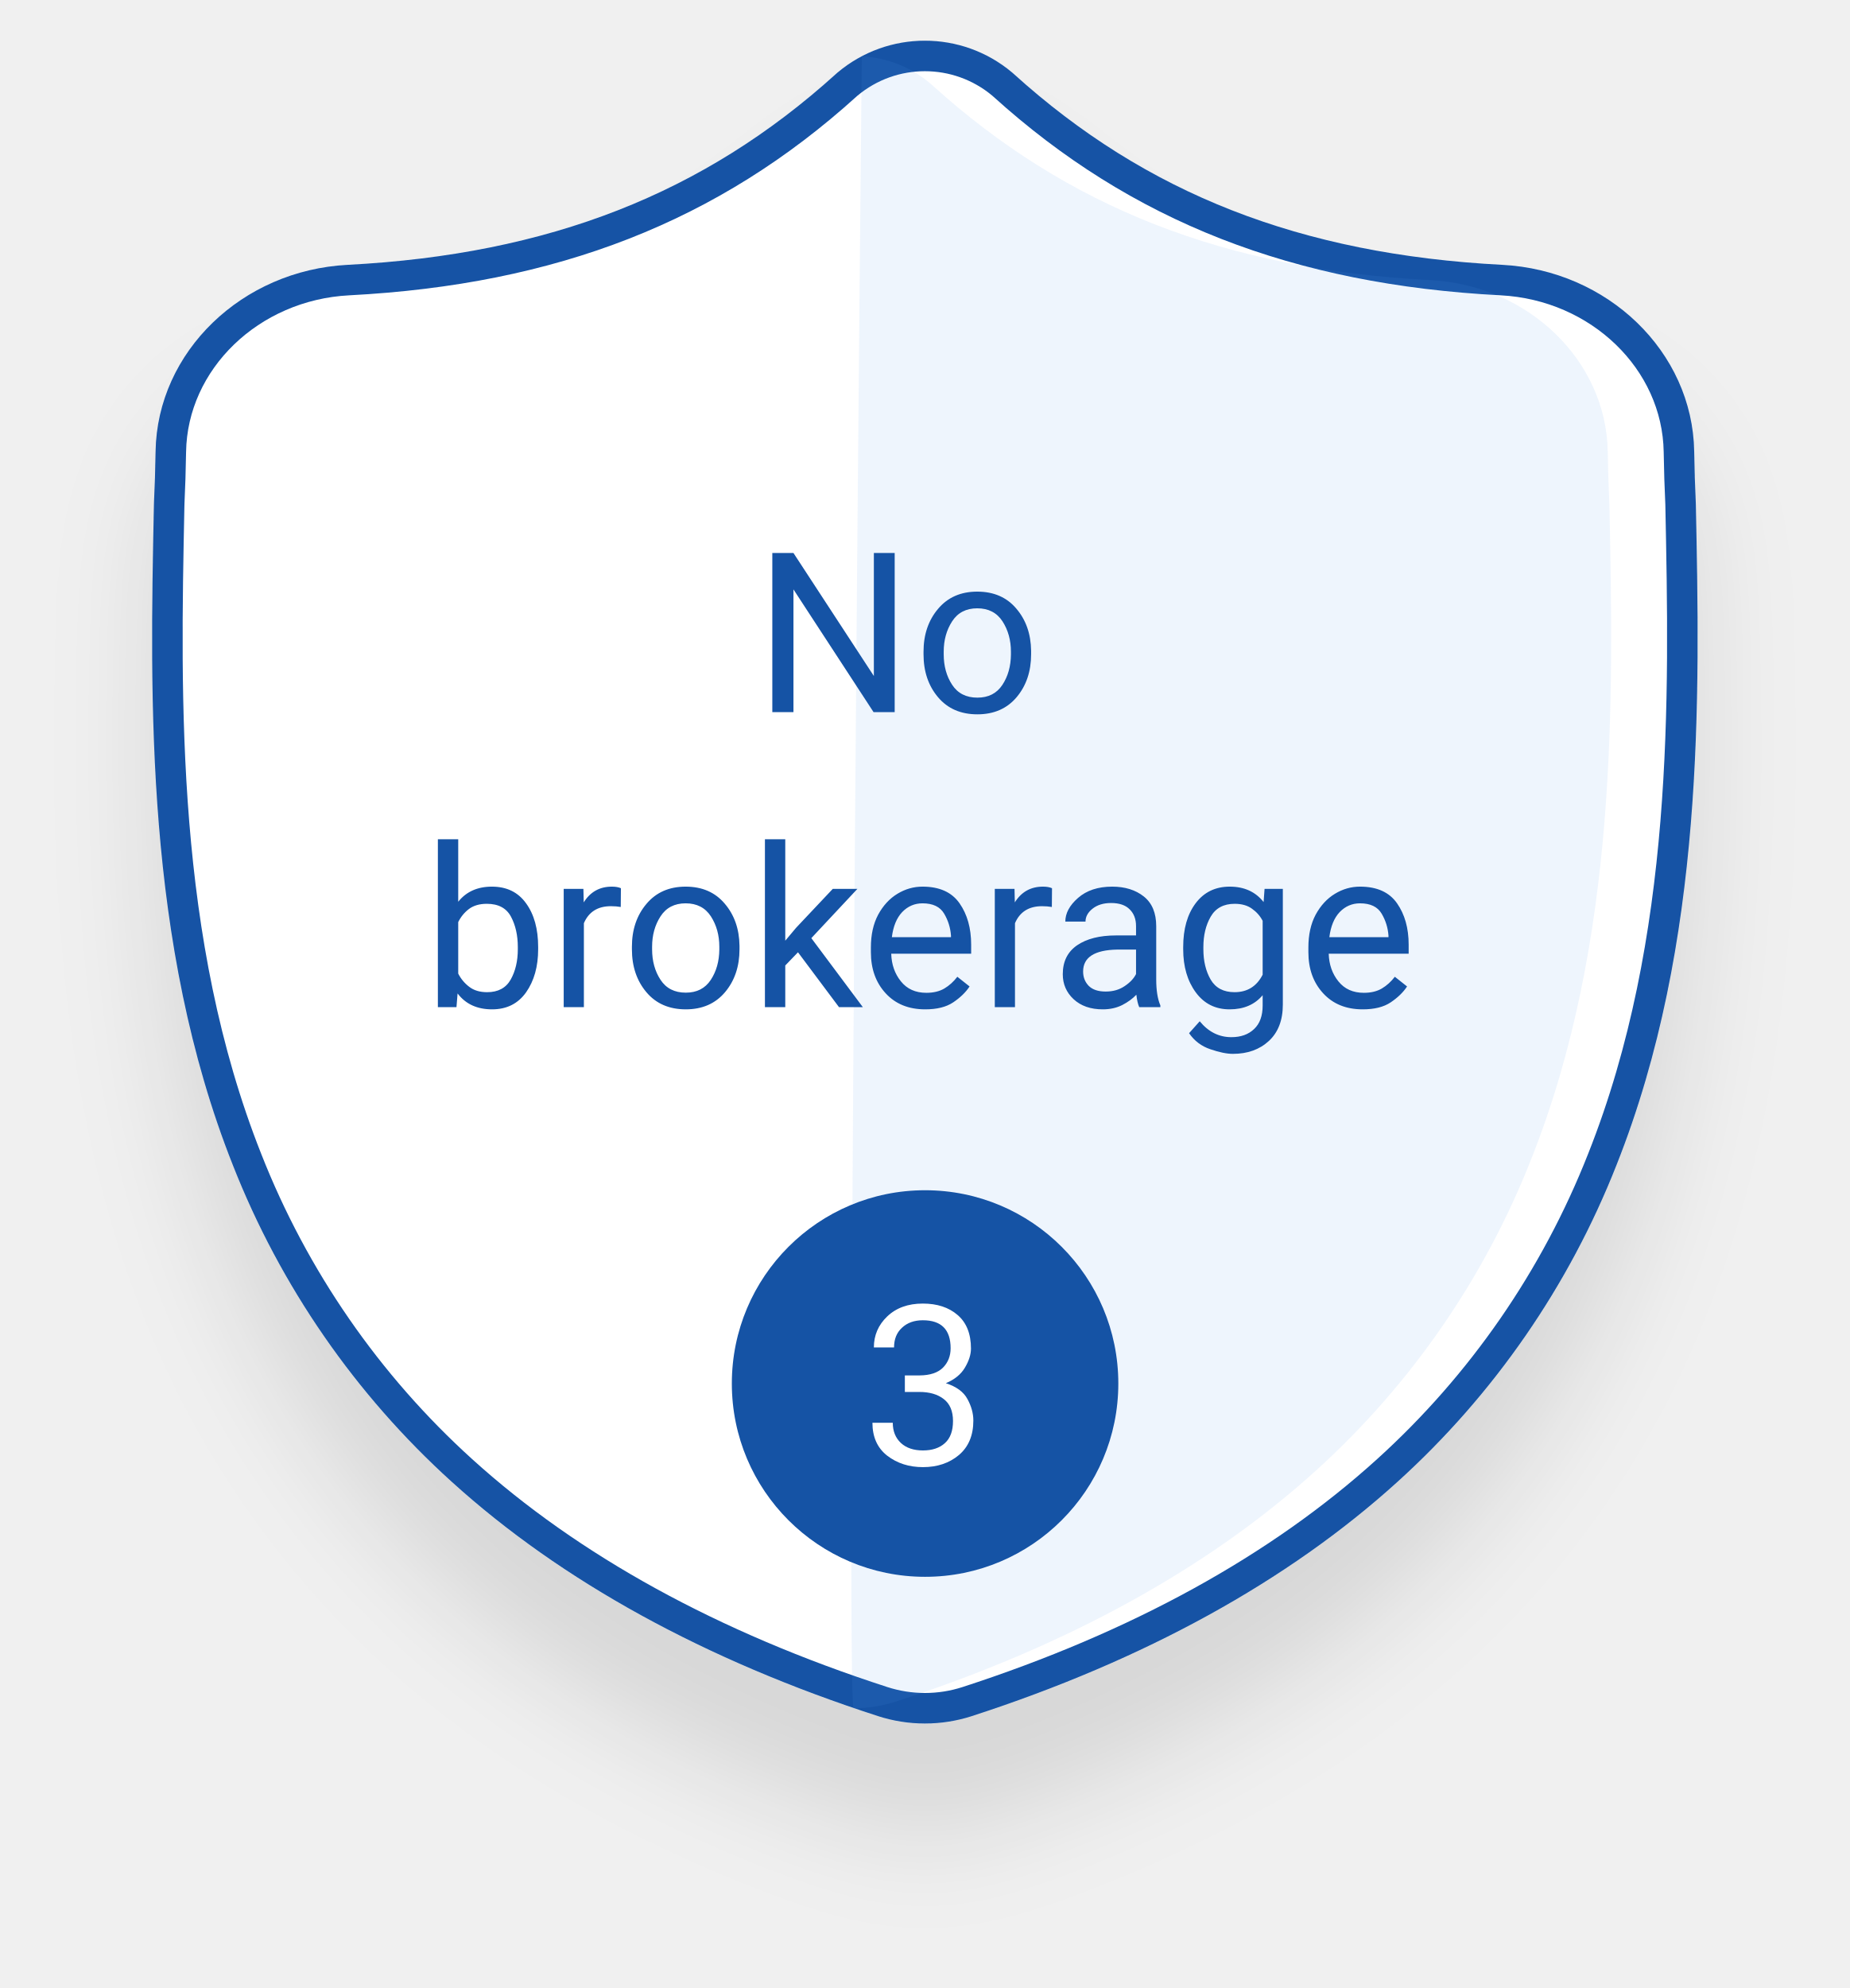
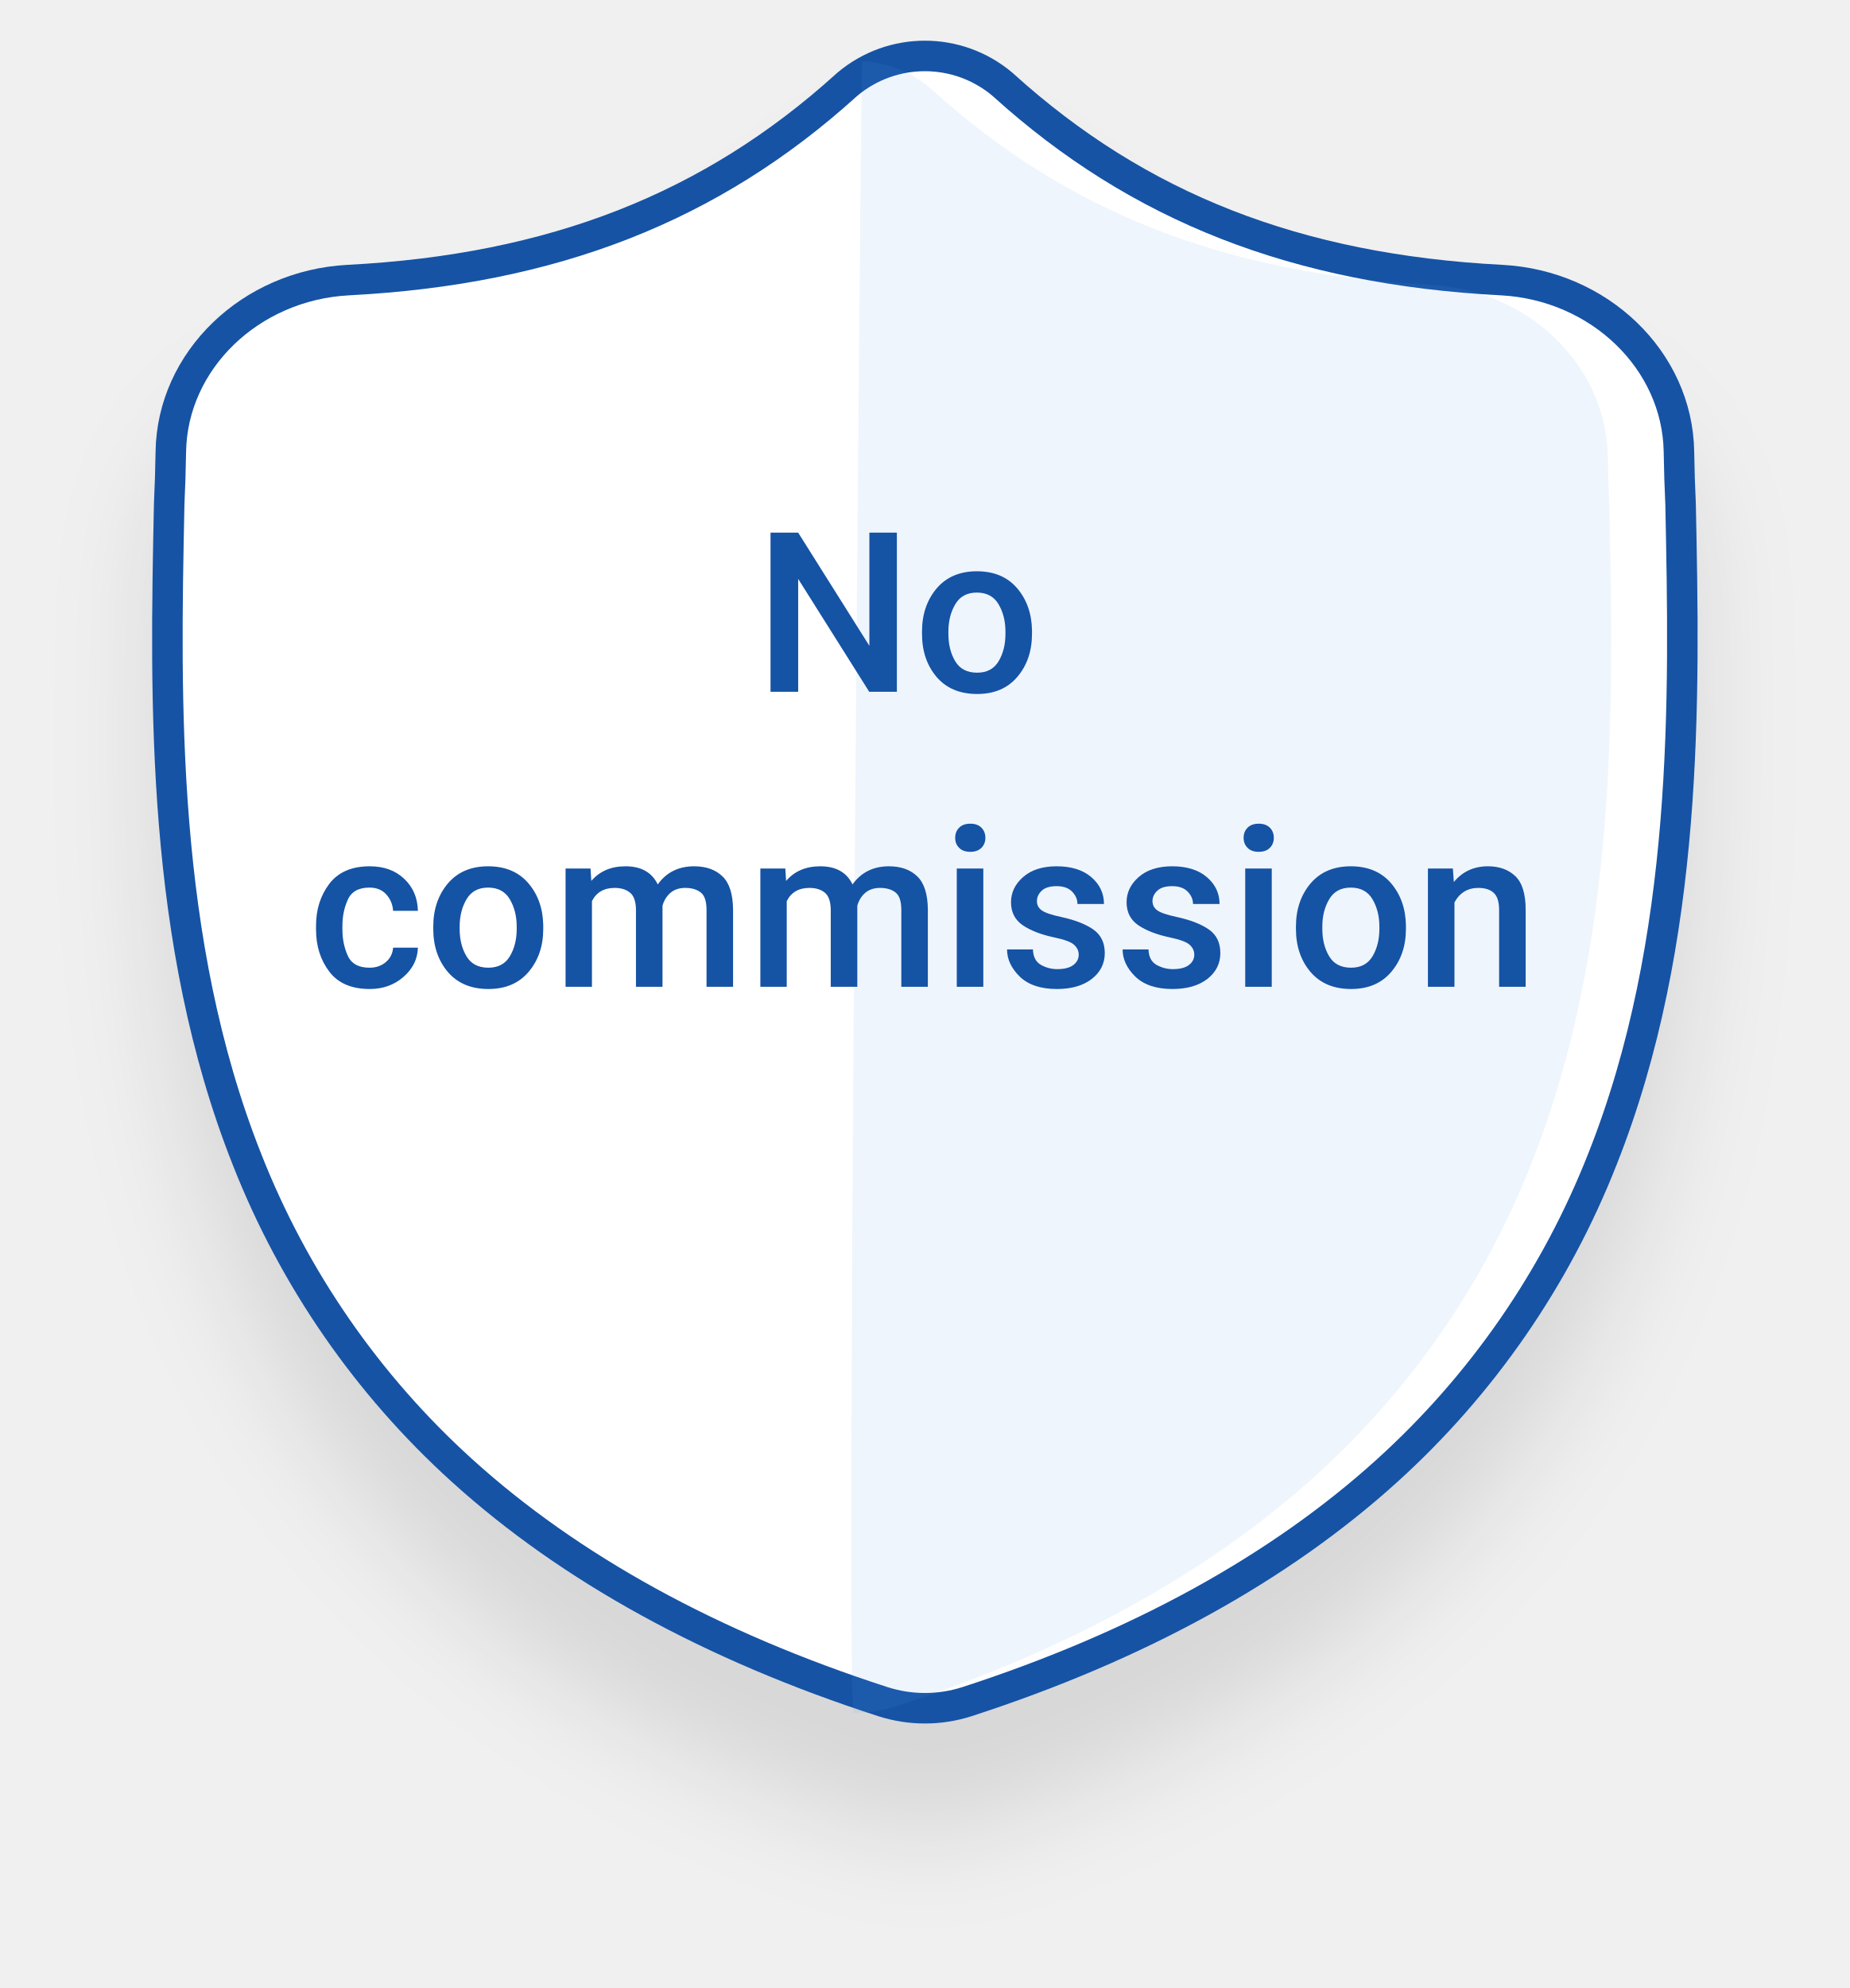
<svg xmlns="http://www.w3.org/2000/svg" width="181.87" height="195.42" viewBox="0 0 181.87 195.42">
  <defs>
-     <filter id="Path_7681" x="0" y="0" width="181.87" height="195.42" filterUnits="userSpaceOnUse">
+     <filter id="Path_7682" x="0" y="0" width="181.87" height="195.42" filterUnits="userSpaceOnUse">
      <feOffset dy="11" input="SourceAlpha" />
      <feGaussianBlur stdDeviation="5" result="blur" />
      <feFlood flood-opacity="0.102" />
      <feComposite operator="in" in2="blur" />
      <feComposite in="SourceGraphic" />
    </filter>
  </defs>
-   <g id="Group_16017" data-name="Group 16017" transform="translate(-720.044 -1005)">
-     <g id="Group_15816" data-name="Group 15816">
-       <g transform="matrix(1, 0, 0, 1, 720.04, 1005)" filter="url(#Path_7681)">
-         <path id="Path_7681-2" data-name="Path 7681" d="M148.784,44.068l-.005-.126c-.076-1.56-.127-3.211-.157-5.047-.143-8.955-7.81-16.363-17.456-16.864C111.053,20.988,95.495,14.9,82.2,2.868l-.113-.1a11.835,11.835,0,0,0-15.214,0l-.113.1C53.467,14.9,37.908,20.988,17.8,22.032,8.152,22.531.483,29.939.34,38.9.311,40.72.259,42.37.183,43.941l-.008.294C-.216,63.277-.7,86.976,7.837,108.487A81.389,81.389,0,0,0,28.97,139.051c10.623,9.626,24.537,17.268,41.356,22.713a13.511,13.511,0,0,0,8.318,0c16.8-5.455,30.7-13.1,41.312-22.725a81.507,81.507,0,0,0,21.133-30.571C149.658,86.89,149.174,63.146,148.784,44.068Z" transform="translate(16.46 5.5)" fill="#fff" stroke="#1553a5" stroke-width="3" />
+   <g id="Group_16024" data-name="Group 16024" transform="translate(827.956 2522)">
+     <g id="Group_16023" data-name="Group 16023">
+       <g transform="matrix(1, 0, 0, 1, -827.96, -2522)" filter="url(#Path_7682)">
+         <path id="Path_7682-2" data-name="Path 7682" d="M148.784,44.068l-.005-.126c-.076-1.56-.127-3.211-.157-5.047-.143-8.955-7.81-16.363-17.456-16.864C111.053,20.988,95.495,14.9,82.2,2.868l-.113-.1a11.835,11.835,0,0,0-15.214,0l-.113.1C53.467,14.9,37.908,20.988,17.8,22.032,8.152,22.531.483,29.939.34,38.9.311,40.72.259,42.37.183,43.941l-.008.294C-.216,63.277-.7,86.976,7.837,108.487A81.389,81.389,0,0,0,28.97,139.051c10.623,9.626,24.537,17.268,41.356,22.713a13.511,13.511,0,0,0,8.318,0c16.8-5.455,30.7-13.1,41.312-22.725a81.507,81.507,0,0,0,21.133-30.571C149.658,86.89,149.174,63.146,148.784,44.068Z" transform="translate(16.46 5.5)" fill="#fff" stroke="#1553a5" stroke-width="3" />
      </g>
-       <path id="Path_7687" data-name="Path 7687" d="M148.784,44.068l-.005-.126c-.076-1.56-.127-3.211-.157-5.047-.143-8.955-7.81-16.363-17.456-16.864C111.053,20.988,95.495,14.9,82.2,2.868A11.3,11.3,0,0,0,75.278.032s-1.619,162.387-.8,162.387a13.534,13.534,0,0,0,4.163-.658c16.8-5.455,30.7-13.1,41.312-22.725a81.507,81.507,0,0,0,21.133-30.571C149.658,86.89,149.174,63.146,148.784,44.068Z" transform="translate(729.5 1010.501)" fill="#5197ed" opacity="0.1" />
-       <text id="No_brokerage" data-name="No  brokerage" transform="translate(811 1075)" fill="#1553a5" font-size="22" font-family="Roboto-Regular, Roboto">
-         <tspan x="-16.833" y="0">No </tspan>
-         <tspan x="-49.403" y="29">brokerage</tspan>
-       </text>
-       <circle id="Ellipse_2923" data-name="Ellipse 2923" cx="19" cy="19" r="19" transform="translate(792 1122)" fill="#1553a5" />
-       <text id="_3" data-name="3" transform="translate(811 1149)" fill="#fff" font-size="22" font-family="Roboto-Regular, Roboto">
-         <tspan x="-6.193" y="0">3</tspan>
+       <path id="Path_7686" data-name="Path 7686" d="M148.784,44.068l-.005-.126c-.076-1.56-.127-3.211-.157-5.047-.143-8.955-7.81-16.363-17.456-16.864C111.053,20.988,95.495,14.9,82.2,2.868A11.3,11.3,0,0,0,75.278.032s-1.619,162.387-.8,162.387a13.534,13.534,0,0,0,4.163-.658c16.8-5.455,30.7-13.1,41.312-22.725a81.507,81.507,0,0,0,21.133-30.571C149.658,86.89,149.174,63.146,148.784,44.068Z" transform="translate(-818.5 -2516.032)" fill="#5197ed" opacity="0.1" />
+       <text id="No_commission" data-name="No  commission" transform="translate(-737 -2454)" fill="#1553a5" font-size="22" font-family="Roboto-Medium, Roboto" font-weight="500">
+         <tspan x="-16.79" y="0">No </tspan>
+         <tspan x="-60.742" y="29">commission</tspan>
      </text>
    </g>
  </g>
</svg>
